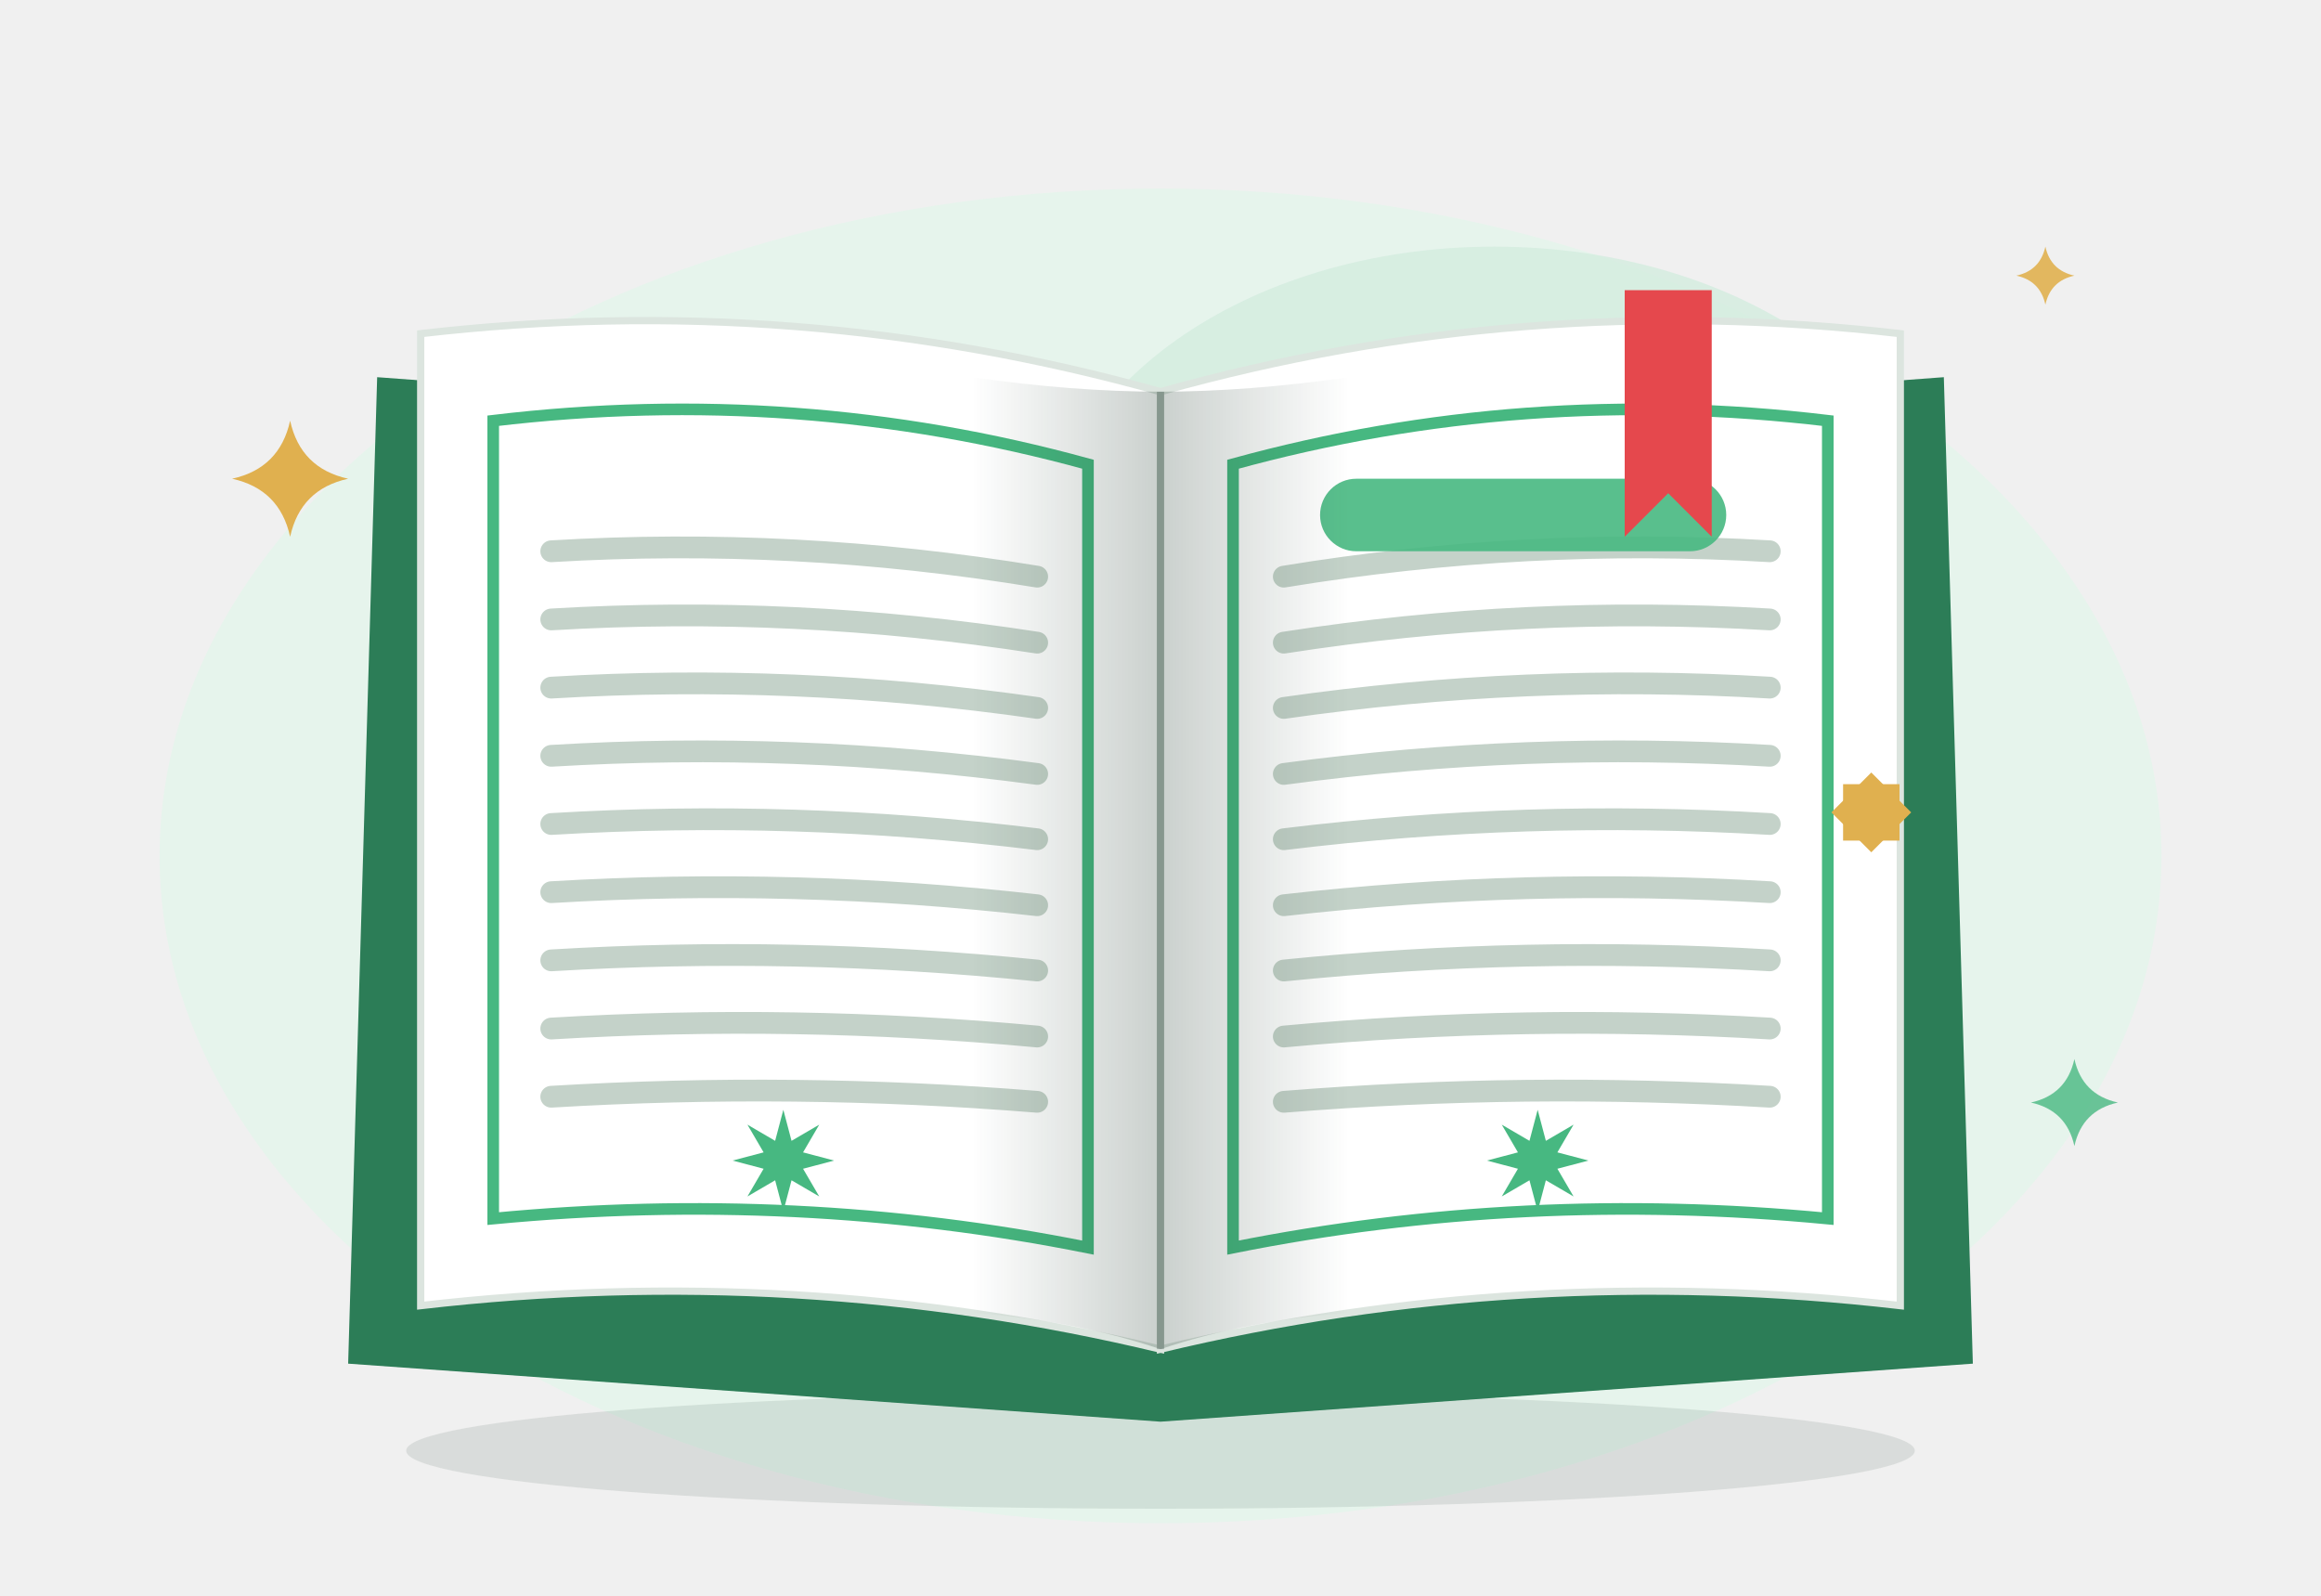
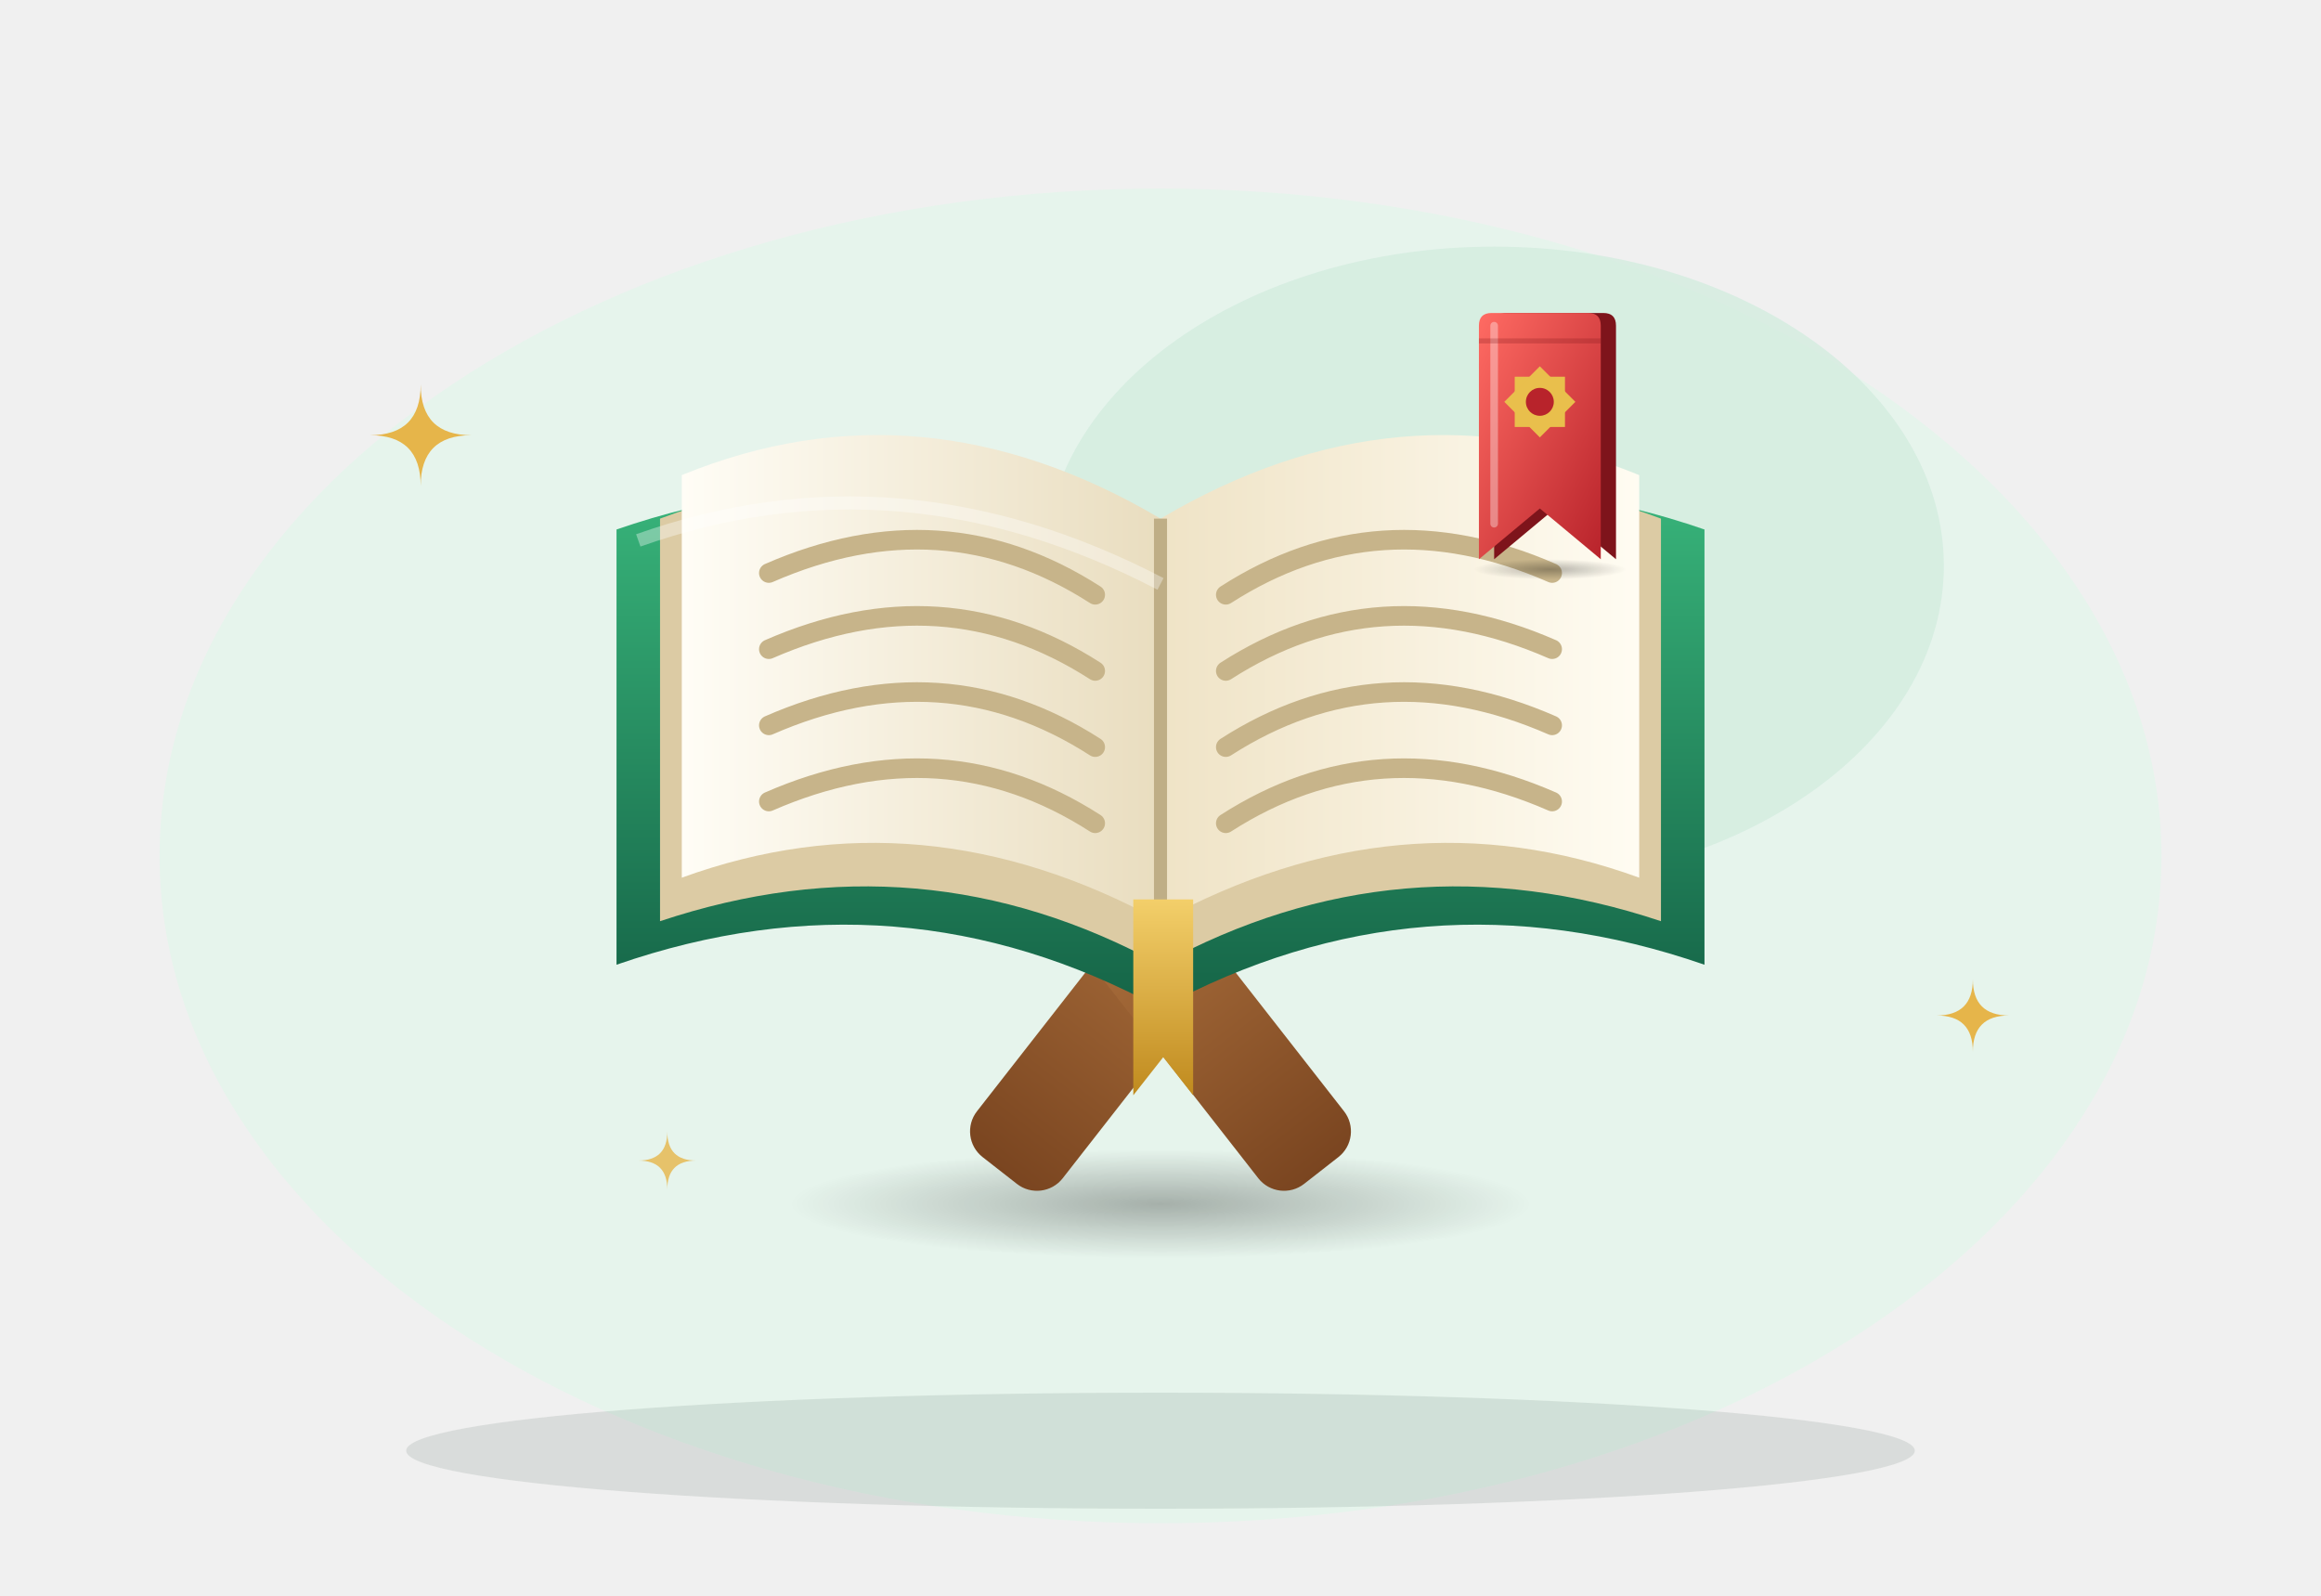
<svg xmlns="http://www.w3.org/2000/svg" width="320" height="220" viewBox="0 0 320 220">
+   <defs />
  <ellipse cx="160" cy="118" rx="138" ry="92" fill="#E6F4EC" />
  <ellipse cx="206" cy="78" rx="62" ry="44" fill="#D3ECDF" opacity="0.8" />
-   <ellipse cx="160" cy="200" rx="104" ry="8" fill="#0F2A1C" opacity="0.10" />
-   <defs>
-     <linearGradient id="spL" x1="1" x2="0">
-       <stop offset="0" stop-color="#0F2A1C" stop-opacity="0.22" />
-       <stop offset="1" stop-color="#0F2A1C" stop-opacity="0" />
-     </linearGradient>
-     <linearGradient id="spR" x1="0" x2="1">
-       <stop offset="0" stop-color="#0F2A1C" stop-opacity="0.22" />
-       <stop offset="1" stop-color="#0F2A1C" stop-opacity="0" />
-     </linearGradient>
-   </defs>
-   <path d="M52 52 L160 60 L268 52 L272 188 L160 196 L48 188 Z" fill="#2C7D57" />
-   <path d="M58 46 Q110 40 160 54 L160 186 Q110 174 58 180 Z" fill="#FFFFFF" stroke="#DCE5DF" />
-   <path d="M262 46 Q210 40 160 54 L160 186 Q210 174 262 180 Z" fill="#FFFFFF" stroke="#DCE5DF" />
-   <path d="M68 58 Q110 53 150 64 L150 172 Q110 164 68 168 Z" fill="none" stroke="#47B881" stroke-width="1.6" />
-   <path d="M252 58 Q210 53 170 64 L170 172 Q210 164 252 168 Z" fill="none" stroke="#47B881" stroke-width="1.6" />
-   <path d="M76 76.0 Q109.5 74.0 143 79.5" stroke="#C4D2C9" stroke-width="3" stroke-linecap="round" fill="none" />
-   <path d="M76 85.4 Q109.5 83.4 143 88.6" stroke="#C4D2C9" stroke-width="3" stroke-linecap="round" fill="none" />
-   <path d="M76 94.8 Q109.5 92.8 143 97.6" stroke="#C4D2C9" stroke-width="3" stroke-linecap="round" fill="none" />
-   <path d="M76 104.2 Q109.5 102.2 143 106.7" stroke="#C4D2C9" stroke-width="3" stroke-linecap="round" fill="none" />
-   <path d="M76 113.6 Q109.5 111.6 143 115.7" stroke="#C4D2C9" stroke-width="3" stroke-linecap="round" fill="none" />
-   <path d="M76 123.0 Q109.5 121.0 143 124.8" stroke="#C4D2C9" stroke-width="3" stroke-linecap="round" fill="none" />
-   <path d="M76 132.4 Q109.5 130.4 143 133.8" stroke="#C4D2C9" stroke-width="3" stroke-linecap="round" fill="none" />
-   <path d="M76 141.8 Q109.5 139.8 143 142.9" stroke="#C4D2C9" stroke-width="3" stroke-linecap="round" fill="none" />
-   <path d="M76 151.2 Q109.5 149.2 143 151.9" stroke="#C4D2C9" stroke-width="3" stroke-linecap="round" fill="none" />
-   <path d="M177 79.5 Q210.5 74.0 244 76.0" stroke="#C4D2C9" stroke-width="3" stroke-linecap="round" fill="none" />
-   <path d="M177 88.6 Q210.5 83.4 244 85.4" stroke="#C4D2C9" stroke-width="3" stroke-linecap="round" fill="none" />
-   <path d="M177 97.6 Q210.5 92.8 244 94.8" stroke="#C4D2C9" stroke-width="3" stroke-linecap="round" fill="none" />
-   <path d="M177 106.7 Q210.5 102.2 244 104.2" stroke="#C4D2C9" stroke-width="3" stroke-linecap="round" fill="none" />
-   <path d="M177 115.7 Q210.5 111.6 244 113.6" stroke="#C4D2C9" stroke-width="3" stroke-linecap="round" fill="none" />
-   <path d="M177 124.8 Q210.5 121.0 244 123.0" stroke="#C4D2C9" stroke-width="3" stroke-linecap="round" fill="none" />
-   <path d="M177 133.8 Q210.5 130.4 244 132.4" stroke="#C4D2C9" stroke-width="3" stroke-linecap="round" fill="none" />
-   <path d="M177 142.9 Q210.5 139.8 244 141.8" stroke="#C4D2C9" stroke-width="3" stroke-linecap="round" fill="none" />
-   <path d="M177 151.9 Q210.5 149.2 244 151.2" stroke="#C4D2C9" stroke-width="3" stroke-linecap="round" fill="none" />
-   <rect x="182" y="66" width="56" height="10" rx="5" fill="#47B881" opacity="0.9" />
-   <path d="M108.00,153.00 L109.13,157.28 L112.95,155.05 L110.72,158.87 L115.00,160.00 L110.72,161.13 L112.95,164.95 L109.13,162.72 L108.00,167.00 L106.87,162.72 L103.05,164.95 L105.28,161.13 L101.00,160.00 L105.28,158.87 L103.05,155.05 L106.87,157.28 Z" fill="#47B881" />
-   <path d="M212.00,153.00 L213.13,157.28 L216.95,155.05 L214.72,158.87 L219.00,160.00 L214.72,161.13 L216.95,164.95 L213.13,162.72 L212.00,167.00 L210.87,162.72 L207.05,164.95 L209.28,161.13 L205.00,160.00 L209.28,158.87 L207.05,155.05 L210.87,157.28 Z" fill="#47B881" />
-   <polygon points="263.50,112.00 258.00,117.50 252.50,112.00 258.00,106.50" fill="#E0B04F" />
-   <polygon points="261.89,115.89 254.11,115.89 254.11,108.11 261.89,108.11" fill="#E0B04F" />
-   <path d="M134 52 Q148 54 160 54 L160 186 Q148 182 134 181 Z" fill="url(#spL)" />
-   <path d="M186 52 Q172 54 160 54 L160 186 Q172 182 186 181 Z" fill="url(#spR)" />
-   <line x1="160" y1="54" x2="160" y2="186" stroke="#0F2A1C" stroke-opacity="0.25" stroke-width="1" />
-   <path d="M224 40 L236 40 L236 74 L230 68 L224 74 Z" fill="#E5484D" />
-   <path d="M40,58 Q41.44,64.56 48,66 Q41.44,67.44 40,74 Q38.56,67.44 32,66 Q38.56,64.56 40,58 Z" fill="#E0B04F" opacity="1" />
-   <path d="M286,146 Q287.08,150.92 292,152 Q287.08,153.08 286,158 Q284.92,153.08 280,152 Q284.92,150.92 286,146 Z" fill="#47B881" opacity="0.8" />
-   <path d="M282,34 Q282.72,37.28 286,38 Q282.72,38.72 282,42 Q281.28,38.72 278,38 Q281.28,37.28 282,34 Z" fill="#E0B04F" opacity="0.9" />
+   <ellipse cx="160" cy="200" rx="104" ry="8" fill="#0F2A1C" opacity="0.1" />
+   <g transform="translate(70.0 4.0) scale(1.5)">
+     <defs>
+       <radialGradient id="quran_sh" cx="50%" cy="50%" r="50%">
+         <stop offset="0" stop-color="#000" stop-opacity="0.28" />
+         <stop offset="1" stop-color="#000" stop-opacity="0" />
+       </radialGradient>
+       <linearGradient id="quran_wood" x1="0" y1="0" x2="0" y2="1">
+         <stop offset="0" stop-color="#C98A4E" />
+         <stop offset="1" stop-color="#7A4520" />
+       </linearGradient>
+       <linearGradient id="quran_cover" x1="0" y1="0" x2="0" y2="1">
+         <stop offset="0" stop-color="#38B47A" />
+         <stop offset="1" stop-color="#156447" />
+       </linearGradient>
+       <linearGradient id="quran_pl" x1="0" y1="0" x2="1" y2="0">
+         <stop offset="0" stop-color="#FFFDF6" />
+         <stop offset="1" stop-color="#E9DDBF" />
+       </linearGradient>
+       <linearGradient id="quran_pr" x1="0" y1="0" x2="1" y2="0">
+         <stop offset="0" stop-color="#EFE3C6" />
+         <stop offset="1" stop-color="#FFFCF2" />
+       </linearGradient>
+       <linearGradient id="quran_gold" x1="0" y1="0" x2="0" y2="1">
+         <stop offset="0" stop-color="#F3CF6A" />
+         <stop offset="1" stop-color="#C08A1E" />
+       </linearGradient>
+     </defs>
+     <ellipse cx="60" cy="108" rx="34" ry="5" fill="url(#quran_sh)" />
+     <rect x="55" y="60" width="10" height="50" rx="3" fill="url(#quran_wood)" transform="rotate(38 60 86)" />
+     <rect x="55" y="60" width="10" height="50" rx="3" fill="url(#quran_wood)" transform="rotate(-38 60 86)" />
+     <path d="M10 46 Q36 37 60 50 Q84 37 110 46 L110 86 Q84 77 60 90 Q36 77 10 86 Z" fill="url(#quran_cover)" />
+     <path d="M14 45 Q38 36 60 49 L60 86 Q38 74 14 82 Z" fill="#DCCBA4" />
+     <path d="M106 45 Q82 36 60 49 L60 86 Q82 74 106 82 Z" fill="#DCCBA4" />
+     <path d="M16 41 Q38 32 60 45 L60 82 Q38 70 16 78 Z" fill="url(#quran_pl)" />
+     <path d="M104 41 Q82 32 60 45 L60 82 Q82 70 104 78 Z" fill="url(#quran_pr)" />
+     <path d="M24 50 Q40 43 54 52" stroke="#C7B48A" stroke-width="1.8" fill="none" stroke-linecap="round" />
+     <path d="M96 50 Q80 43 66 52" stroke="#C7B48A" stroke-width="1.8" fill="none" stroke-linecap="round" />
+     <path d="M24 57 Q40 50 54 59" stroke="#C7B48A" stroke-width="1.8" fill="none" stroke-linecap="round" />
+     <path d="M96 57 Q80 50 66 59" stroke="#C7B48A" stroke-width="1.8" fill="none" stroke-linecap="round" />
+     <path d="M24 64 Q40 57 54 66" stroke="#C7B48A" stroke-width="1.8" fill="none" stroke-linecap="round" />
+     <path d="M96 64 Q80 57 66 66" stroke="#C7B48A" stroke-width="1.8" fill="none" stroke-linecap="round" />
+     <path d="M24 71 Q40 64 54 73" stroke="#C7B48A" stroke-width="1.8" fill="none" stroke-linecap="round" />
+     <path d="M96 71 Q80 64 66 73" stroke="#C7B48A" stroke-width="1.8" fill="none" stroke-linecap="round" />
+     <path d="M60 45 L60 82" stroke="#BFAE86" stroke-width="1.2" />
+     <path d="M57.5 80 L57.5 98 L60.25 94.5 L63 98 L63 80 Z" fill="url(#quran_gold)" />
+     <path d="M12 47 Q36 38.5 60 51" stroke="#fff" stroke-opacity="0.35" stroke-width="1.2" fill="none" />
+   </g>
+   <g transform="translate(192.0 40.0) scale(0.35)">
+     <defs>
+       <radialGradient id="bookmark_sh" cx="50%" cy="50%" r="50%">
+         <stop offset="0" stop-color="#000" stop-opacity="0.28" />
+         <stop offset="1" stop-color="#000" stop-opacity="0" />
+       </radialGradient>
+       <linearGradient id="bookmark_rib" x1="0" y1="0" x2="1" y2="1">
+         <stop offset="0" stop-color="#FF6B63" />
+         <stop offset="1" stop-color="#B8232B" />
+       </linearGradient>
+       <linearGradient id="bookmark_gold" x1="0" y1="0" x2="0" y2="1">
+         <stop offset="0" stop-color="#F6D77A" />
+         <stop offset="1" stop-color="#C08A1E" />
+       </linearGradient>
+     </defs>
+     <ellipse cx="62" cy="110" rx="30" ry="4" fill="url(#bookmark_sh)" />
+     <path d="M40 14 Q40 9 45 9 L83 9 Q88 9 88 14 L88 106 L64 86 L40 106 Z" fill="#7E141B" />
+     <path d="M34 14 Q34 9 39 9 L77 9 Q82 9 82 14 L82 106 L58 86 L34 106 Z" fill="url(#bookmark_rib)" />
+     <path d="M40 14 L40 92" stroke="#fff" stroke-opacity="0.35" stroke-width="3" stroke-linecap="round" />
+     <polygon points="67.90,53.90 48.10,53.90 48.10,34.10 67.90,34.10" fill="#E9BF4C" />
+     <polygon points="58.00,58.00 44.00,44.00 58.00,30.00 72.00,44.00" fill="#E9BF4C" />
+     <circle cx="58" cy="44" r="5.5" fill="#B8232B" />
+     <path d="M34 20 L82 20" stroke="#7E141B" stroke-opacity="0.25" stroke-width="2" />
+   </g>
+   <path d="M58 53 Q58 60 65 60 Q58 60 58 67 Q58 60 51 60 Q58 60 58 53 Z" fill="#E6B54A" fill-opacity="1" />
+   <path d="M272 135 Q272 140 277 140 Q272 140 272 145 Q272 140 267 140 Q272 140 272 135 Z" fill="#E6B54A" fill-opacity="1" />
+   <path d="M92 156 Q92 160 96 160 Q92 160 92 164 Q92 160 88 160 Q92 160 92 156 Z" fill="#E6B54A" fill-opacity="0.8" />
</svg>
